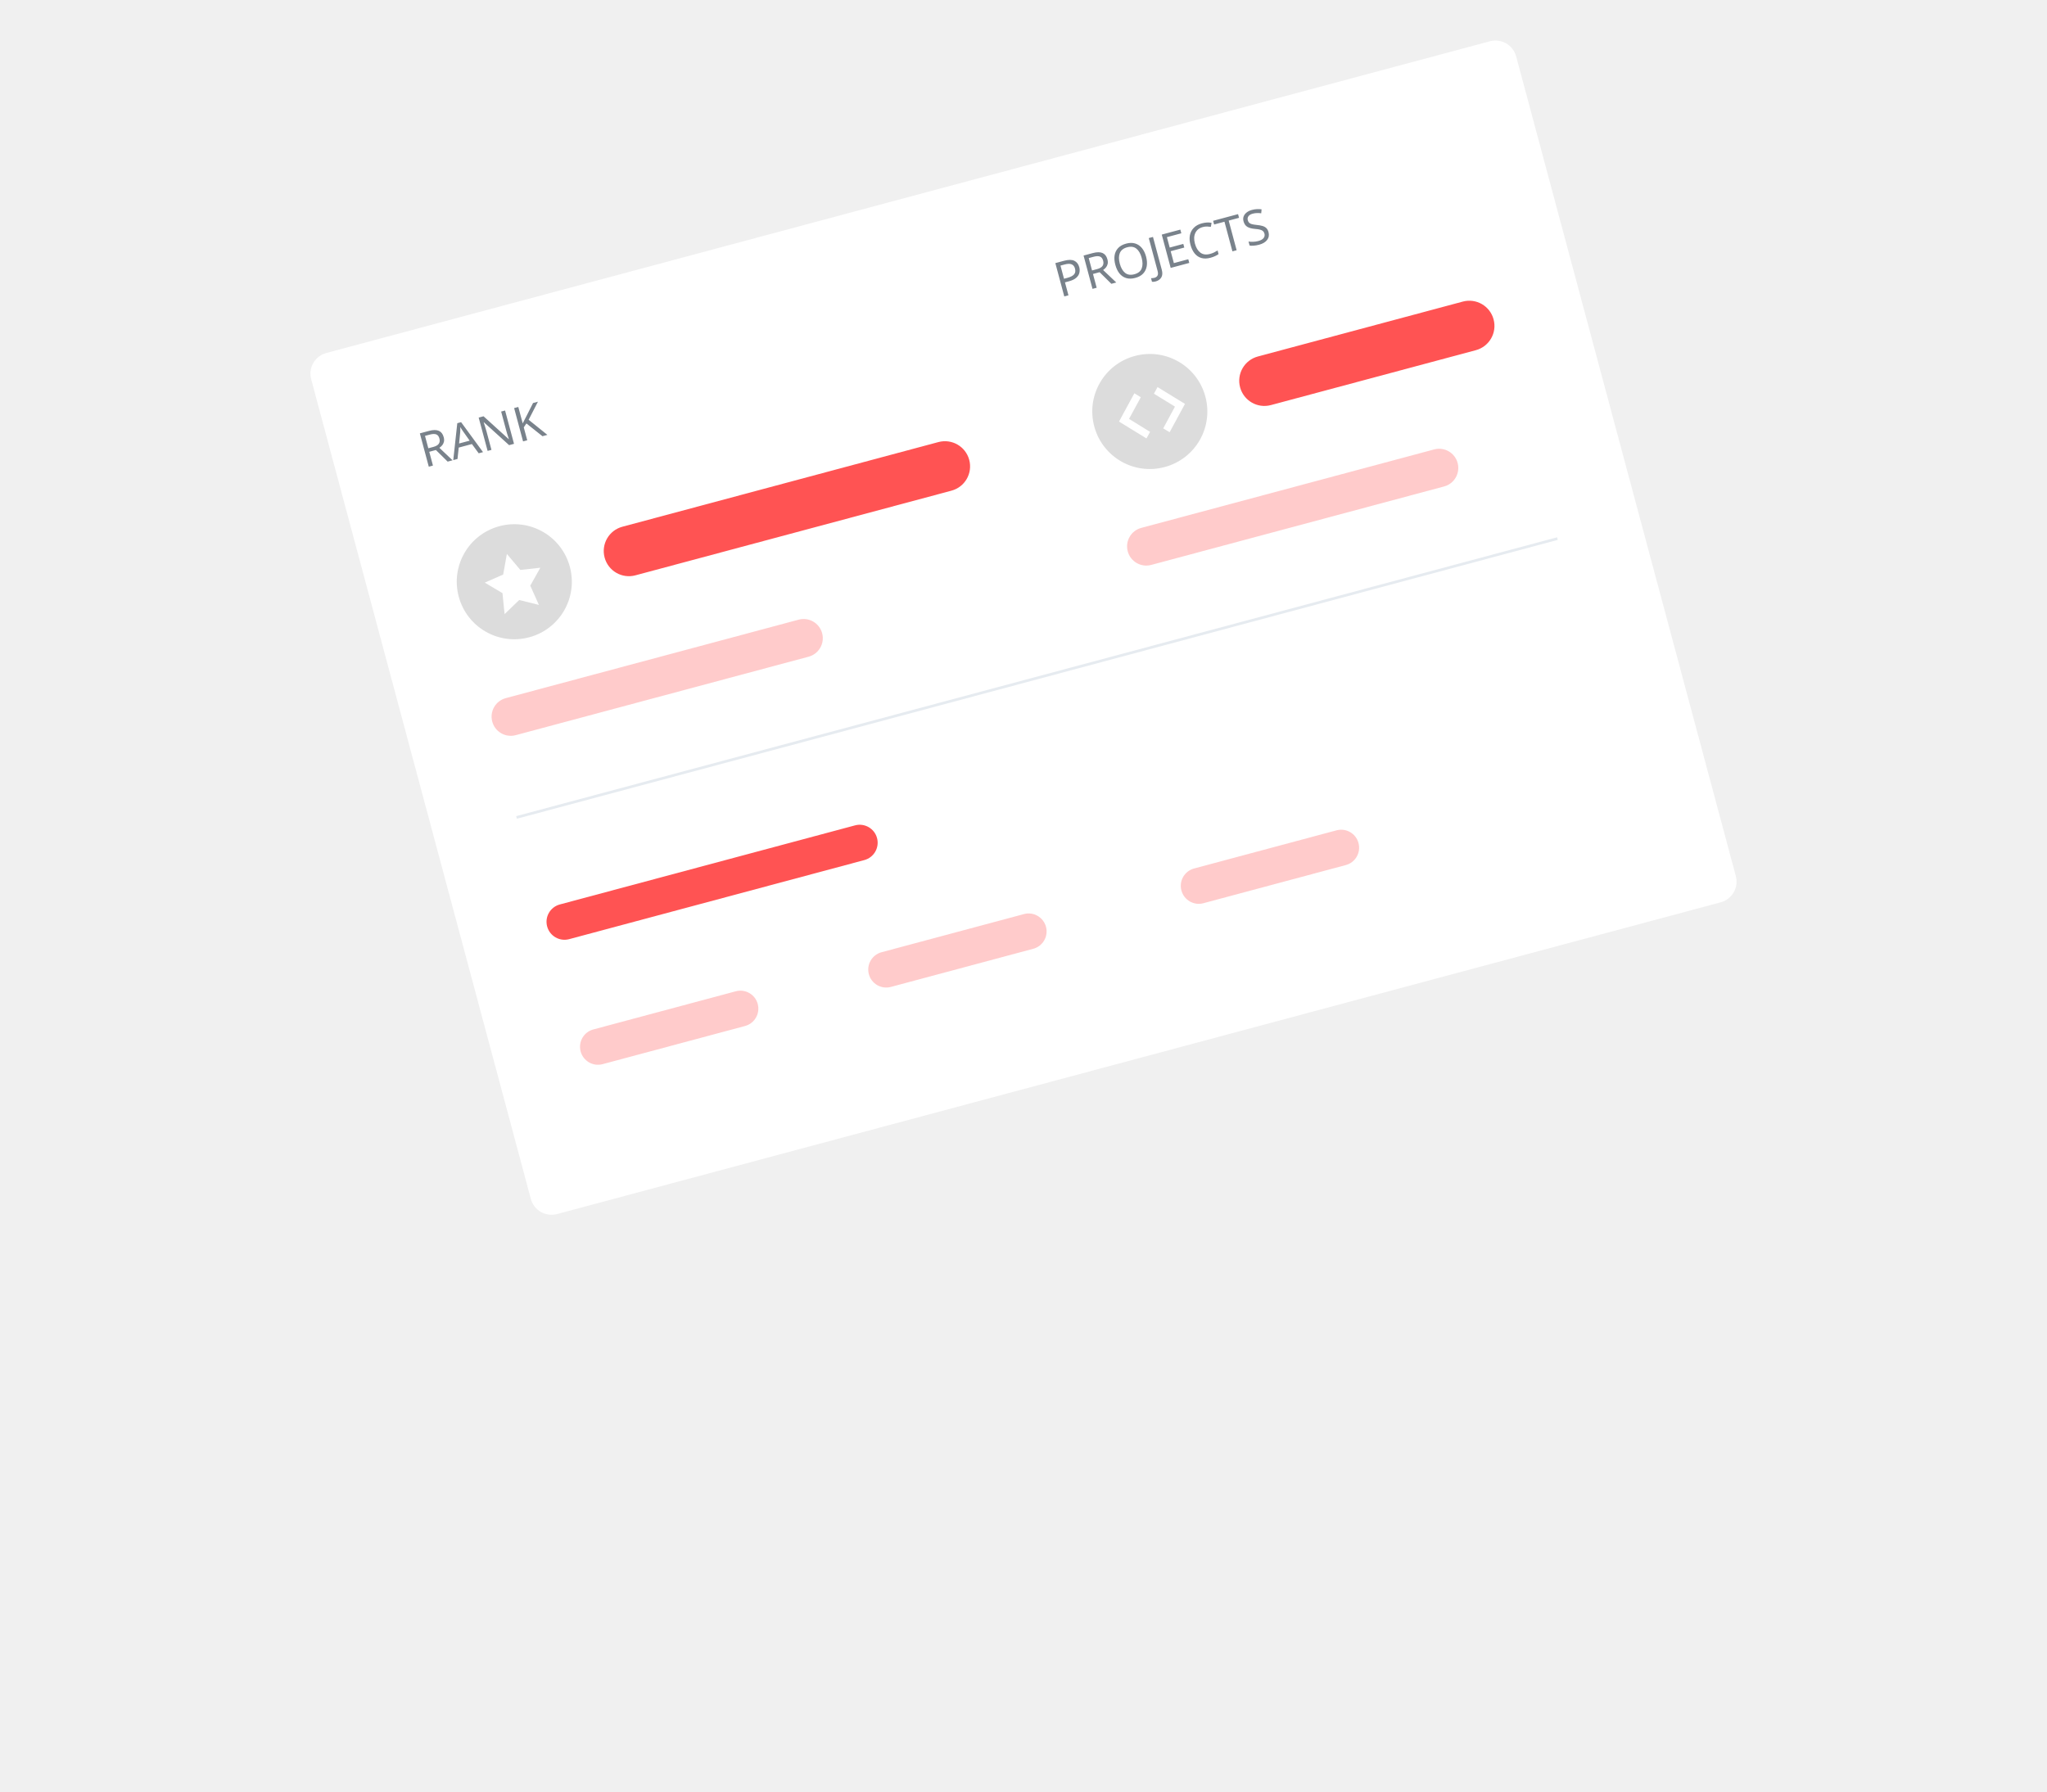
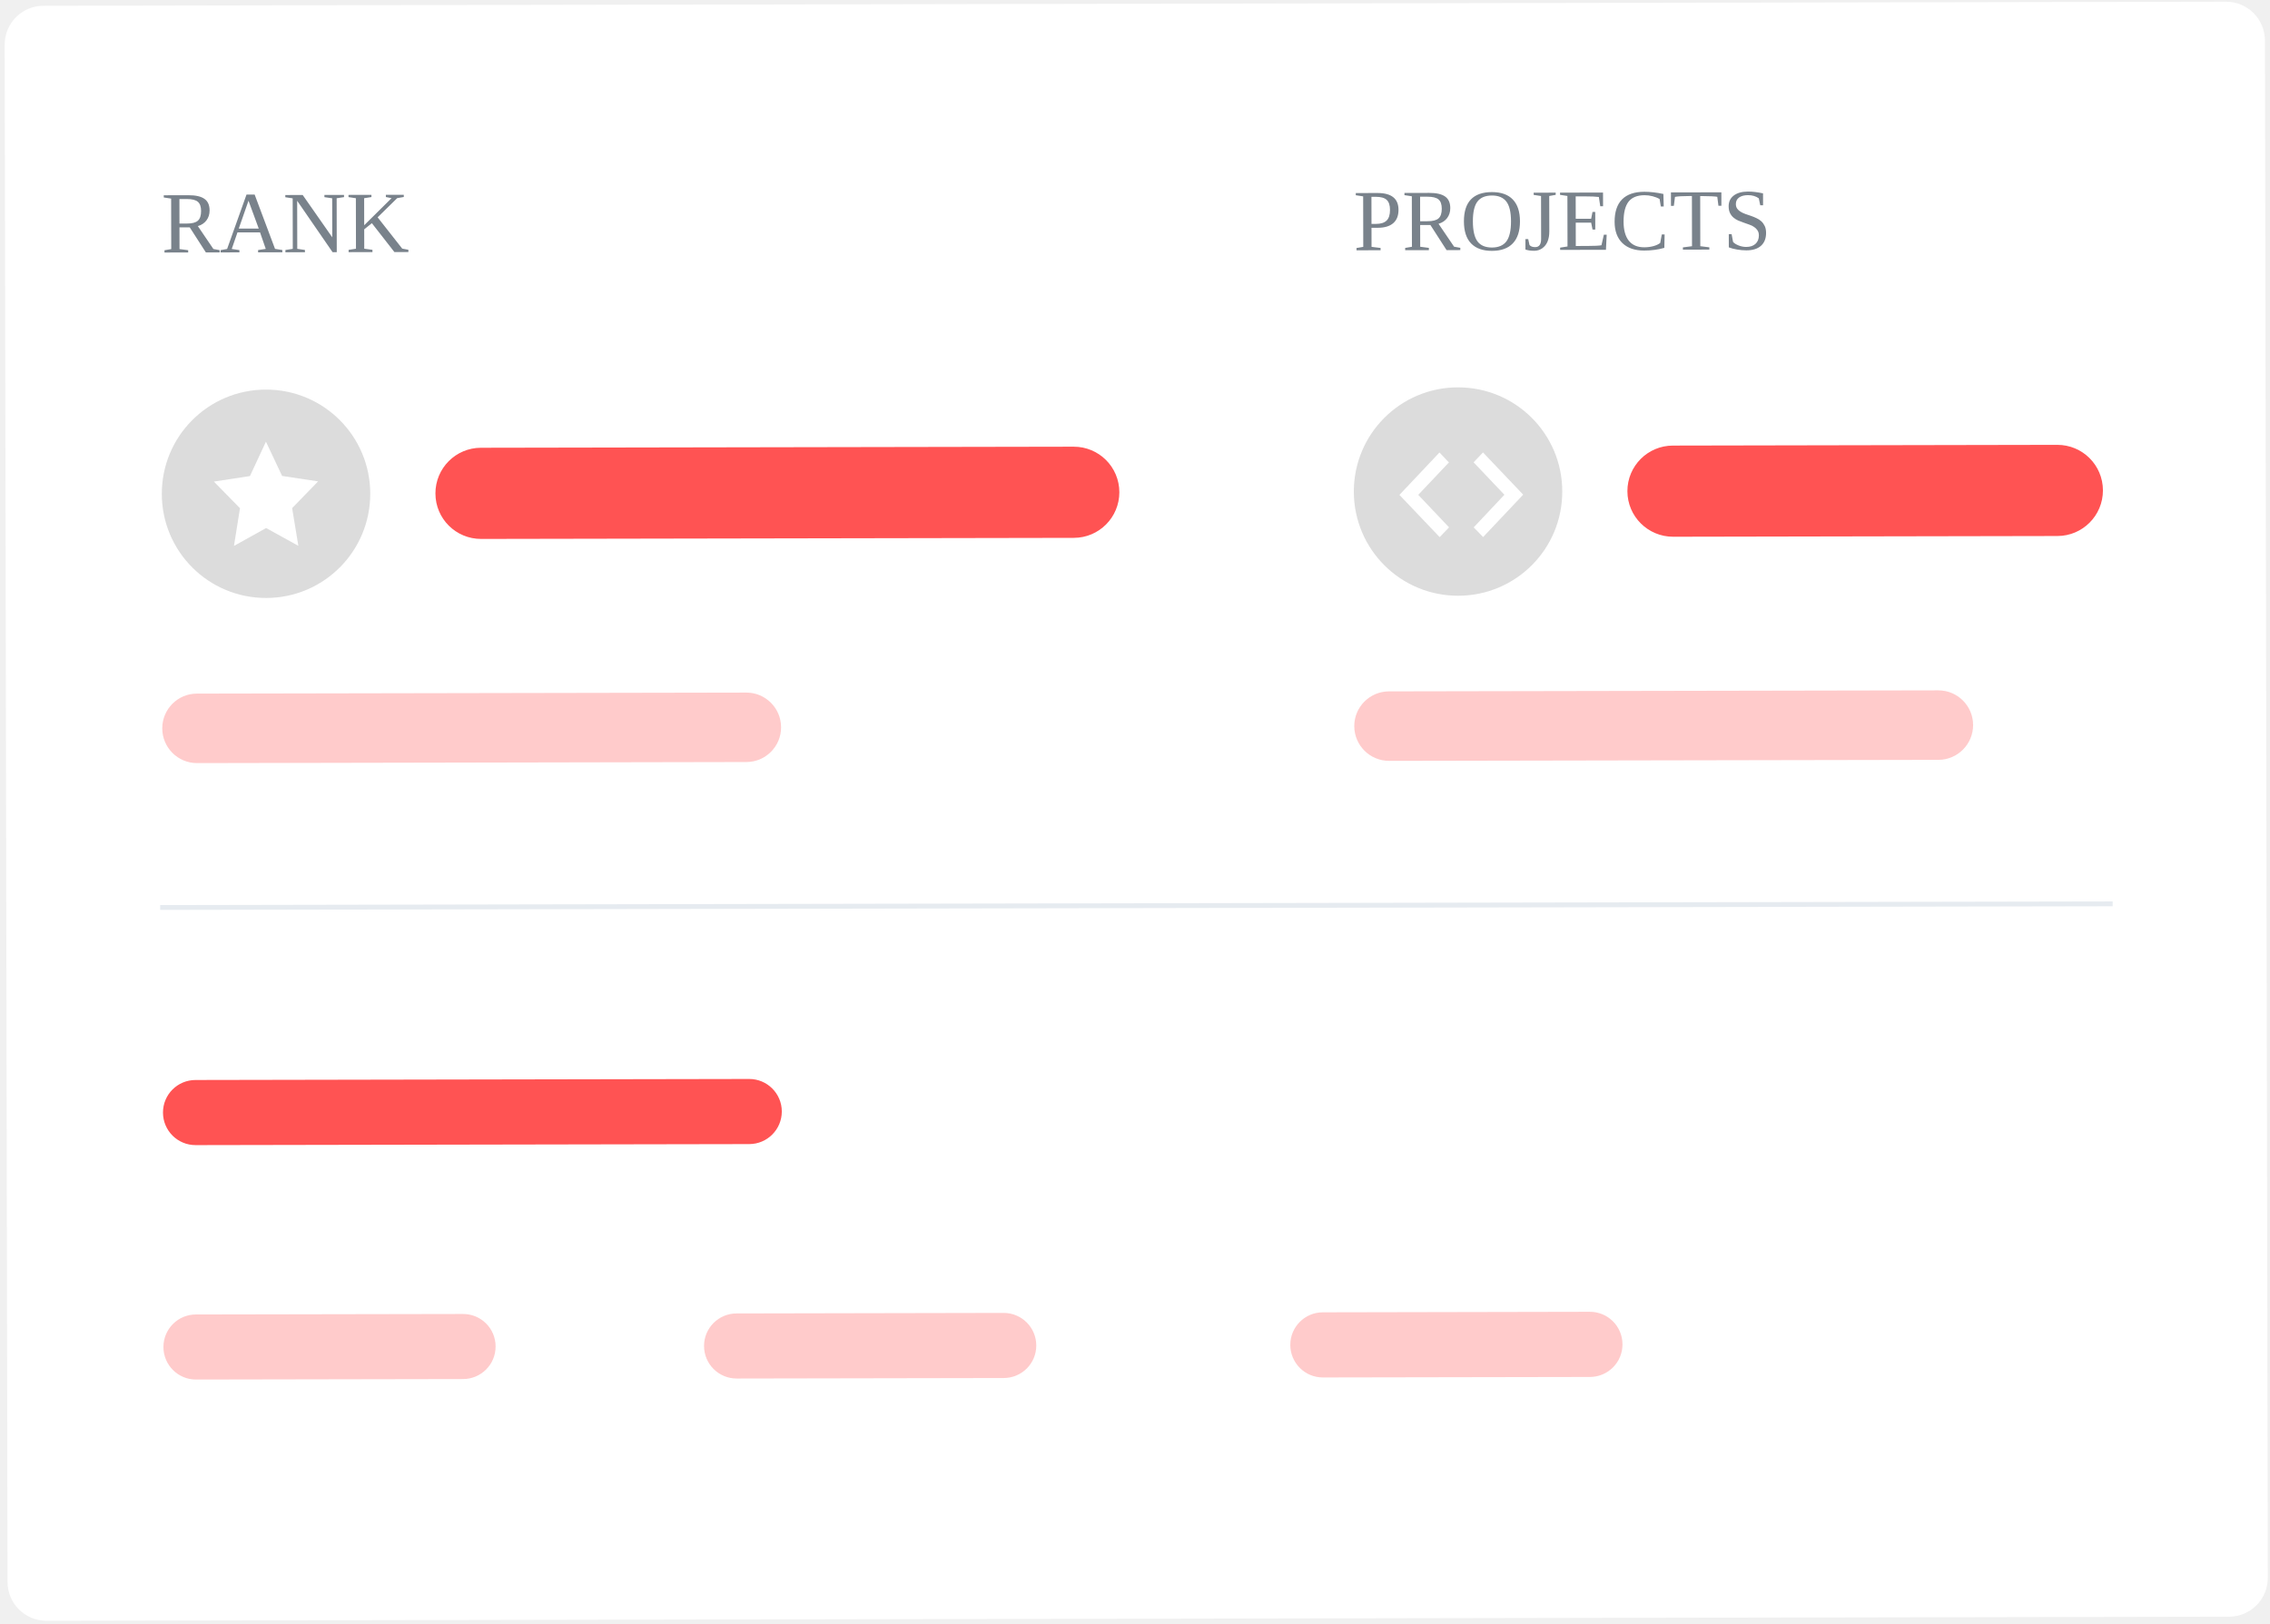
- <svg xmlns="http://www.w3.org/2000/svg" viewBox="0 0 763 668" width="763" height="668">
+ <svg xmlns="http://www.w3.org/2000/svg" viewBox="0 0 467 334" width="467" height="334">
  <defs>
    <clipPath clipPathUnits="userSpaceOnUse" id="cp1">
-       <path d="M-876 -710L1044 -710L1044 4600L-876 4600Z" />
+       <path d="M-738.89 -1068.55L1116.62 -575.08L-248.11 4556.55L-2103.62 4063.08L-738.89 -1068.55Z" />
    </clipPath>
  </defs>
  <style>
		tspan { white-space:pre }
		.shp0 { fill: #ffffff } 
		.shp1 { fill: none;stroke: #e6ebf0;stroke-linecap:square } 
- 		.txt2 { font-size: 18px;line-height: 19px;fill: #79828b;font-family: "Poppins";font-weight: 500 } 
+ 		.txt2 { font-size: 18px;fill: #79828b;font-family: "" Poppins"" } 
		.shp3 { opacity: 0.502;fill: #b9b9b9 } 
		.shp4 { fill: #ff5353 } 
		.shp5 { opacity: 0.302;fill: #ff5353 } 
	</style>
-   <g id="::::Home" clip-path="url(#cp1)">
-     <g id="Rank, Projects">
-       <path id="cardBg" class="shp0" d="M121.64 131.6L555.34 15.39C559.62 14.24 564 16.77 565.14 21.05L647.01 326.6C648.16 330.88 645.63 335.26 641.36 336.4L207.66 452.61C203.38 453.75 199 451.23 197.86 446.95L115.99 141.4C114.84 137.12 117.37 132.74 121.64 131.6Z" />
-       <path id="divider" class="shp1" d="M193.02 304.62L580.04 200.92" />
-       <text id="RANK" style="transform: matrix(0.966,-0.259,0.259,0.966,158.134,174.436)">
-         <tspan x="0" y="0" class="txt2">RANK</tspan>
-       </text>
-       <text id="PROJECTS" style="transform: matrix(0.966,-0.259,0.259,0.966,395.009,110.966)">
-         <tspan x="0" y="0" class="txt2">PROJECTS</tspan>
-       </text>
-       <g id="rank">
-         <path id="Oval 8" class="shp3" d="M197.25 237.59C185.8 240.66 174.06 233.88 170.99 222.43C167.92 210.97 174.7 199.24 186.15 196.17C197.61 193.1 209.34 199.87 212.41 211.33C215.48 222.78 208.71 234.52 197.25 237.59Z" />
-         <path id="Star" class="shp0" d="M193.53 223.69L188.08 228.95L187.29 221.13L180.69 217.21L187.56 214.2L188.93 206.52L193.96 212.48L201.4 211.66L197.65 218.35L200.88 225.52L193.53 223.69Z" />
+   <g id="Clip-Path: ::::Home" clip-path="url(#cp1)">
+     <g id="Layer 25">
+       <g id="Rank, Projects">
+         <path id="cardBg" class="shp0" d="M8.94 1.19L457.94 0.35C462.37 0.34 465.95 3.91 465.96 8.34L466.55 324.66C466.56 329.1 462.99 332.68 458.57 332.68L9.57 333.52C5.14 333.53 1.55 329.96 1.55 325.54L0.96 9.21C0.95 4.78 4.52 1.19 8.94 1.19Z" />
+         <path id="divider" class="shp1" d="M33.45 186.74L434.13 185.99" />
+         <text id="RANK" style="transform: matrix(1,-0.002,0.002,1,33.199,51.965)">
+           <tspan x="0" y="0" class="txt2">RANK</tspan>
+         </text>
+         <text id="PROJECTS" style="transform: matrix(1,-0.002,0.002,1,278.43,51.507)">
+           <tspan x="0" y="0" class="txt2">PROJECTS</tspan>
+         </text>
+         <g id="rank">
+           <path id="Oval 8" class="shp3" d="M54.77 123.05C42.92 123.08 33.31 113.51 33.29 101.65C33.27 89.79 42.83 80.19 54.69 80.17C66.55 80.15 76.15 89.71 76.17 101.57C76.19 113.42 66.63 123.03 54.77 123.05Z" />
+           <path id="Star" class="shp0" d="M54.75 108.66L48.13 112.34L49.37 104.58L44 99.1L51.42 97.96L54.71 90.89L58.04 97.94L65.44 99.06L60.1 104.56L61.38 112.32L54.75 108.66Z" />
+         </g>
+         <g id="projects">
+           <path id="Oval 8" class="shp3" d="M300.01 122.59C288.14 122.62 278.55 113.05 278.52 101.19C278.5 89.33 288.07 79.73 299.92 79.71C311.78 79.69 321.38 89.25 321.4 101.11C321.43 112.97 311.86 122.57 300.01 122.59Z" />
+           <path id="Fill 1" class="shp0" d="M305.12 110.52L305.12 110.52L303.18 108.52L309.5 101.81L303.16 95.14L305.09 93.1L313.36 101.79L305.12 110.51L305.12 110.52ZM296.18 110.53L296.18 110.53L287.9 101.84L296.14 93.11L298.08 95.16L291.77 101.83L298.11 108.52L296.18 110.53L296.18 110.53Z" />
+         </g>
+         <path id="Rectangle 492" class="shp4" d="M98.94 92.14L220.88 91.92C226.07 91.91 230.27 96.09 230.28 101.28L230.28 101.28C230.29 106.46 226.11 110.67 220.92 110.68L98.98 110.9C93.79 110.91 89.58 106.73 89.58 101.54L89.58 101.54C89.57 96.36 93.75 92.15 98.94 92.14Z" />
+         <path id="Rectangle 500" class="shp4" d="M344.17 91.69L423.23 91.54C428.42 91.53 432.62 95.71 432.63 100.9L432.63 100.9C432.64 106.09 428.45 110.29 423.27 110.3L344.2 110.45C339.02 110.45 334.81 106.27 334.8 101.08L334.8 101.08C334.79 95.9 338.98 91.69 344.17 91.69Z" />
+         <path id="Rectangle 494" class="shp5" d="M40.51 142.73L153.52 142.52C157.48 142.51 160.68 145.7 160.69 149.66L160.69 149.66C160.7 153.6 157.5 156.81 153.55 156.81L40.54 157.03C36.59 157.03 33.39 153.84 33.38 149.89L33.38 149.89C33.38 145.94 36.56 142.73 40.51 142.73Z" />
+         <path id="Rectangle 496" class="shp4" d="M40.22 222.24L154.12 222.03C157.82 222.02 160.83 225.01 160.84 228.71L160.84 228.71C160.84 232.42 157.85 235.42 154.15 235.43L40.25 235.64C36.54 235.65 33.54 232.66 33.53 228.95L33.53 228.95C33.52 225.24 36.51 222.25 40.22 222.24Z" />
+         <path id="Rectangle 497" class="shp5" d="M40.31 270.49L95.25 270.39C98.96 270.38 101.95 273.36 101.96 277.06L101.96 277.06C101.97 280.77 98.98 283.77 95.27 283.78L40.33 283.88C36.63 283.89 33.63 280.9 33.62 277.19L33.62 277.19C33.62 273.49 36.61 270.49 40.31 270.49Z" />
+         <path id="Rectangle 498" class="shp5" d="M151.53 270.28L206.47 270.17C210.18 270.17 213.18 273.16 213.19 276.86L213.19 276.86C213.2 280.57 210.21 283.56 206.5 283.57L151.56 283.67C147.85 283.68 144.85 280.69 144.84 276.98L144.84 276.98C144.83 273.29 147.83 270.28 151.53 270.28Z" />
+         <path id="Rectangle 499" class="shp5" d="M272.14 270.05L327.08 269.94C330.79 269.94 333.78 272.93 333.79 276.63L333.79 276.63C333.8 280.34 330.81 283.34 327.1 283.35L272.16 283.45C268.46 283.46 265.46 280.47 265.45 276.76L265.45 276.76C265.44 273.06 268.44 270.05 272.14 270.05Z" />
+         <path id="Rectangle 495" class="shp5" d="M285.75 142.27L398.76 142.06C402.71 142.06 405.91 145.24 405.92 149.19L405.92 149.19C405.92 153.14 402.74 156.35 398.79 156.36L285.78 156.57C281.82 156.57 278.62 153.38 278.61 149.43L278.61 149.43C278.6 145.48 281.8 142.28 285.75 142.27Z" />
      </g>
-       <g id="projects">
-         <path id="Oval 8" class="shp3" d="M434.13 174.12C422.67 177.19 410.94 170.41 407.87 158.96C404.8 147.5 411.58 135.76 423.03 132.7C434.48 129.63 446.22 136.4 449.29 147.86C452.36 159.31 445.58 171.05 434.13 174.12Z" />
-         <path id="Fill 1" class="shp0" d="M435.97 161.14L435.97 161.14L433.58 159.7L437.96 151.59L430.12 146.78L431.46 144.31L441.69 150.58L435.97 161.13L435.97 161.14ZM427.33 163.45L427.33 163.45L417.1 157.17L422.82 146.62L425.22 148.1L420.84 156.17L428.68 161.01L427.33 163.45L427.33 163.45Z" />
-       </g>
-       <path id="Rectangle 492" class="shp4" d="M231.99 196.37L349.78 164.81C354.79 163.47 359.93 166.43 361.27 171.44L361.27 171.44C362.61 176.45 359.65 181.59 354.64 182.93L236.85 214.49C231.84 215.83 226.7 212.87 225.36 207.86L225.36 207.86C224.02 202.85 226.98 197.71 231.99 196.37Z" />
-       <path id="Rectangle 500" class="shp4" d="M468.87 132.9L545.23 112.44C550.25 111.09 555.38 114.06 556.72 119.07L556.72 119.07C558.07 124.08 555.1 129.22 550.09 130.56L473.72 151.02C468.71 152.36 463.57 149.4 462.23 144.39L462.23 144.39C460.89 139.38 463.85 134.24 468.87 132.9Z" />
-       <path id="Rectangle 494" class="shp5" d="M188.53 260.27L297.69 231.02C301.51 230 305.42 232.26 306.45 236.08L306.45 236.08C307.47 239.89 305.21 243.81 301.39 244.83L192.23 274.08C188.41 275.1 184.5 272.84 183.48 269.02L183.48 269.02C182.46 265.21 184.71 261.29 188.53 260.27Z" />
-       <path id="Rectangle 496" class="shp4" d="M208.68 337.19L318.7 307.71C322.28 306.75 325.95 308.87 326.91 312.44L326.91 312.44C327.87 316.02 325.75 319.69 322.17 320.65L212.15 350.13C208.57 351.09 204.9 348.97 203.94 345.39L203.94 345.39C202.98 341.81 205.1 338.15 208.68 337.19Z" />
-       <path id="Rectangle 497" class="shp5" d="M221.17 383.79L274.24 369.57C277.82 368.61 281.48 370.72 282.44 374.3L282.44 374.3C283.4 377.88 281.28 381.55 277.7 382.51L224.63 396.73C221.06 397.69 217.39 395.57 216.43 391.99L216.43 391.99C215.47 388.41 217.59 384.74 221.17 383.79Z" />
-       <path id="Rectangle 498" class="shp5" d="M328.6 355L381.67 340.78C385.25 339.82 388.92 341.94 389.88 345.52L389.88 345.52C390.84 349.1 388.72 352.76 385.14 353.72L332.07 367.94C328.49 368.9 324.82 366.78 323.86 363.2L323.86 363.2C322.9 359.63 325.02 355.96 328.6 355Z" />
-       <path id="Rectangle 499" class="shp5" d="M445.1 323.78L498.17 309.56C501.75 308.6 505.41 310.72 506.37 314.3L506.37 314.3C507.33 317.88 505.21 321.55 501.63 322.51L448.56 336.73C444.99 337.69 441.32 335.57 440.36 331.99L440.36 331.99C439.4 328.41 441.52 324.74 445.1 323.78Z" />
-       <path id="Rectangle 495" class="shp5" d="M425.41 196.8L534.57 167.55C538.39 166.53 542.3 168.79 543.32 172.6L543.32 172.6C544.34 176.42 542.09 180.34 538.27 181.36L429.11 210.61C425.29 211.63 421.38 209.37 420.35 205.55L420.35 205.55C419.33 201.74 421.59 197.82 425.41 196.8Z" />
    </g>
  </g>
</svg>
